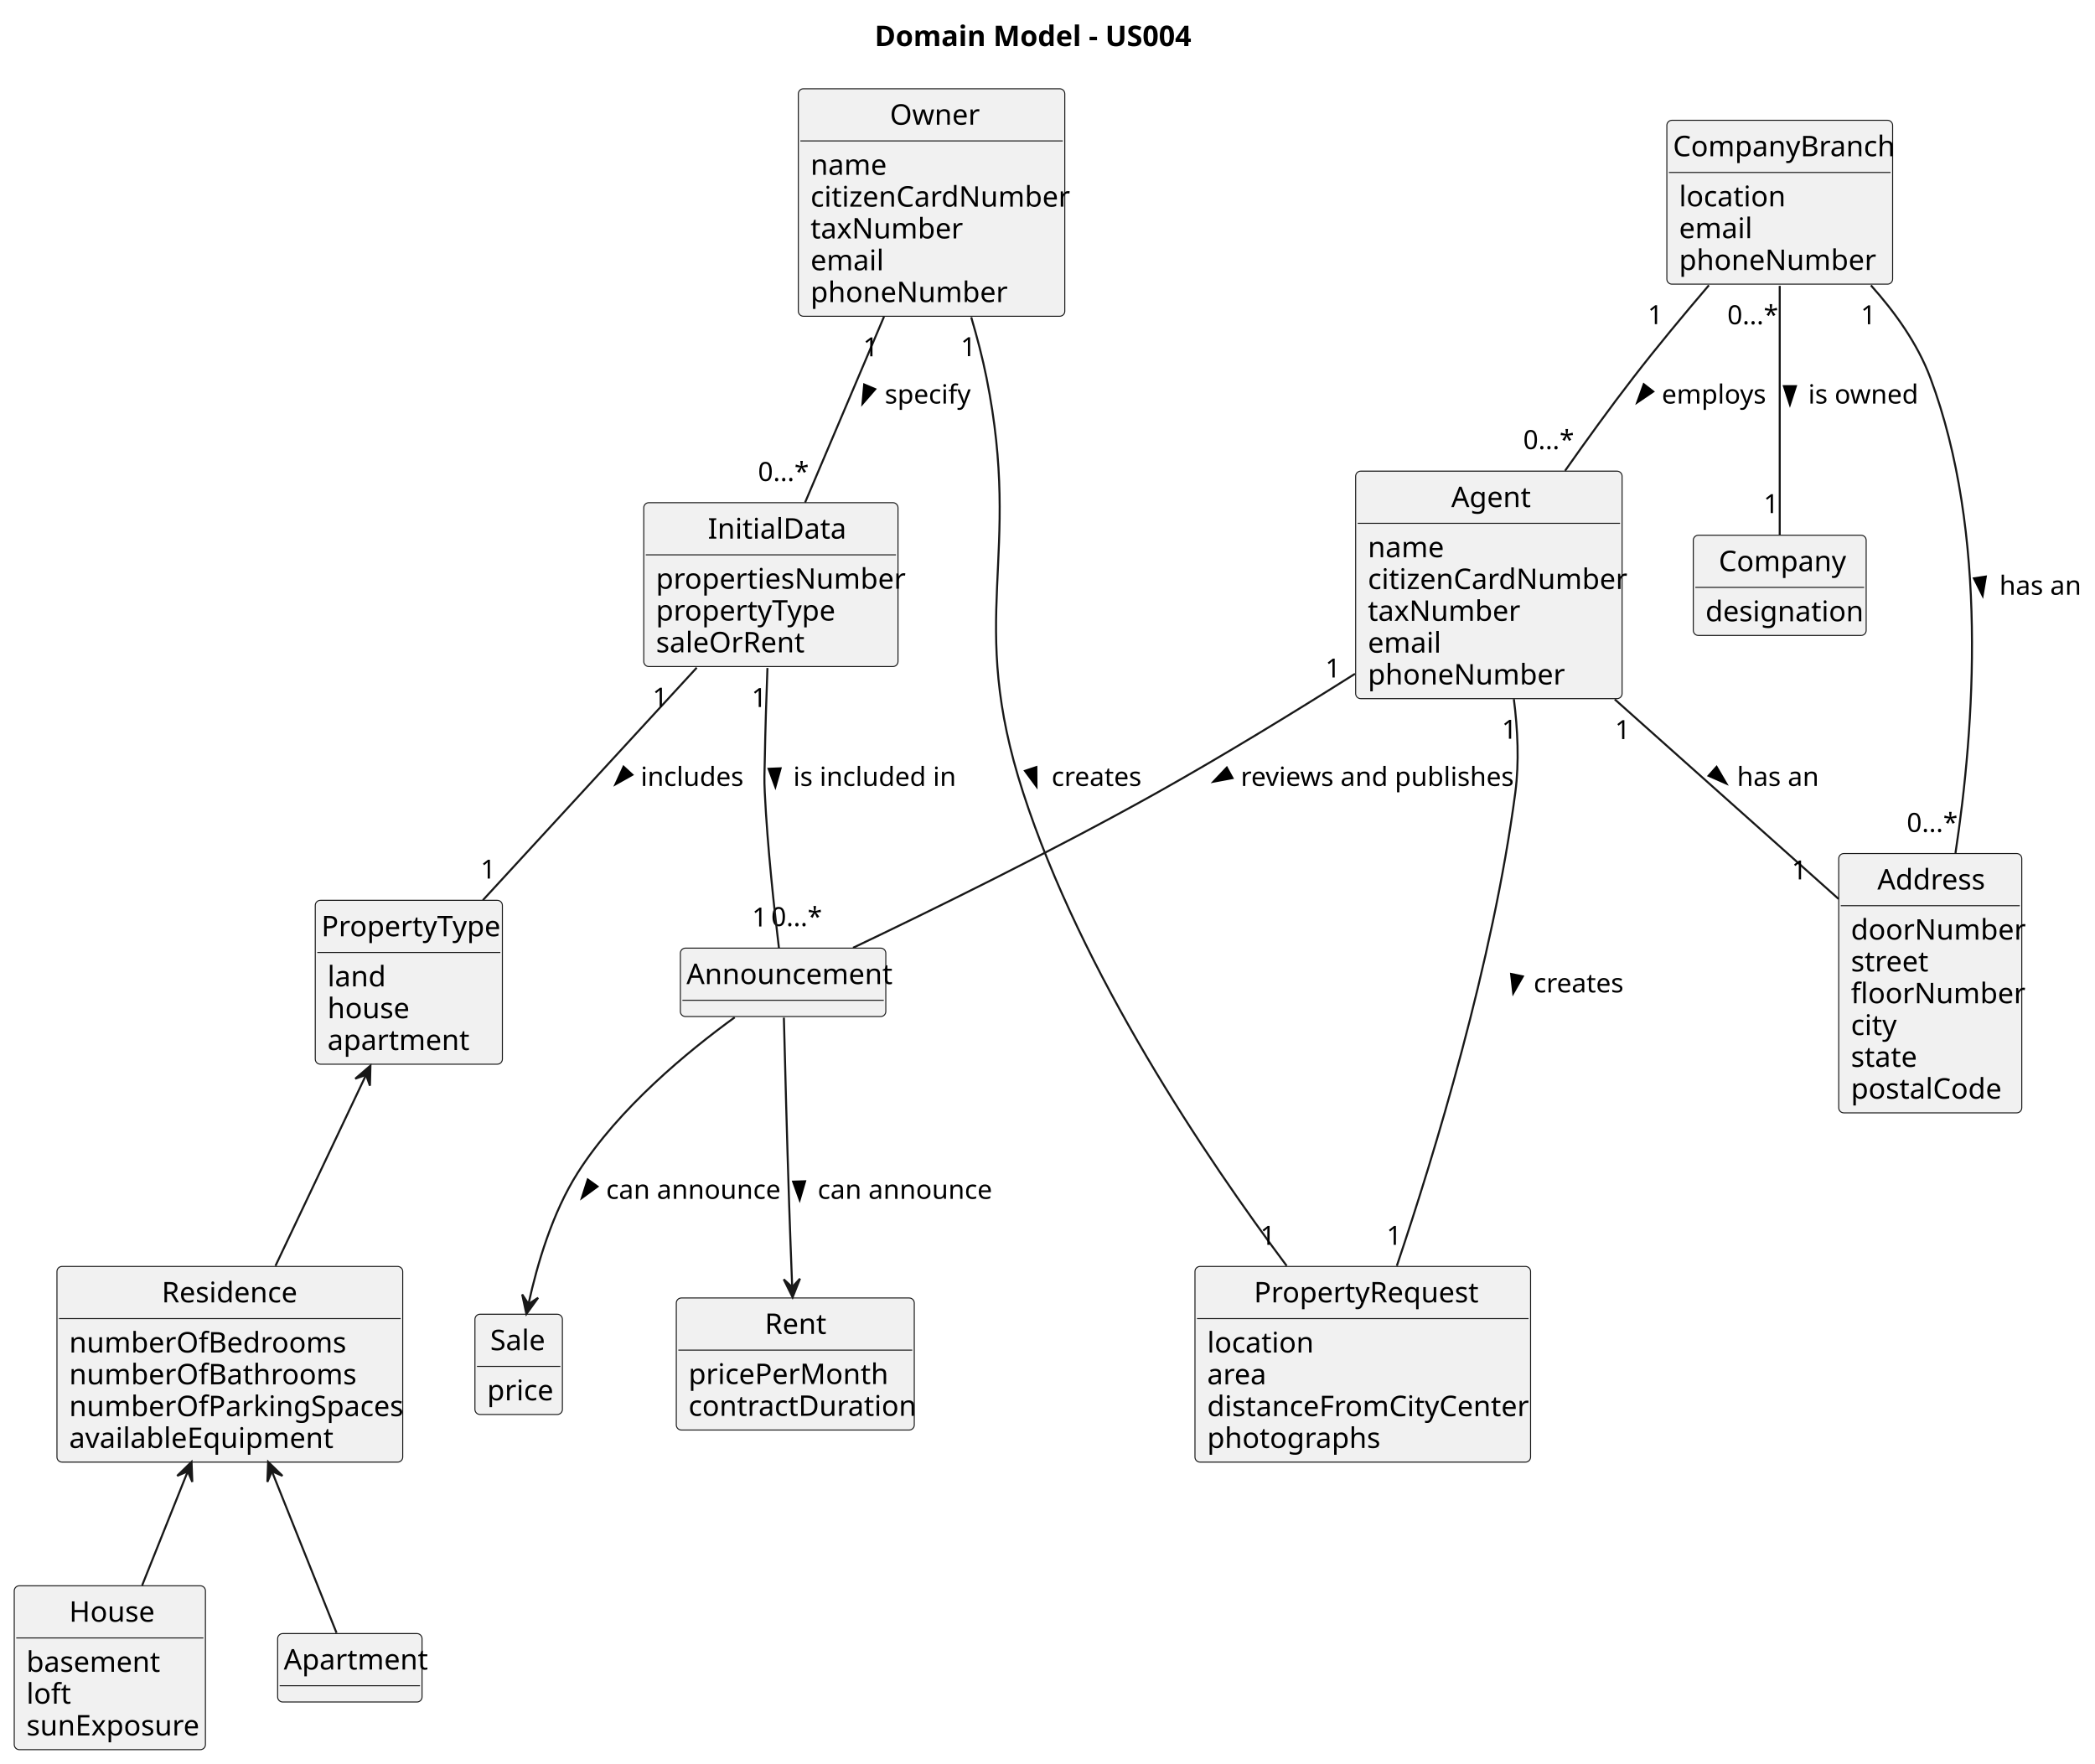
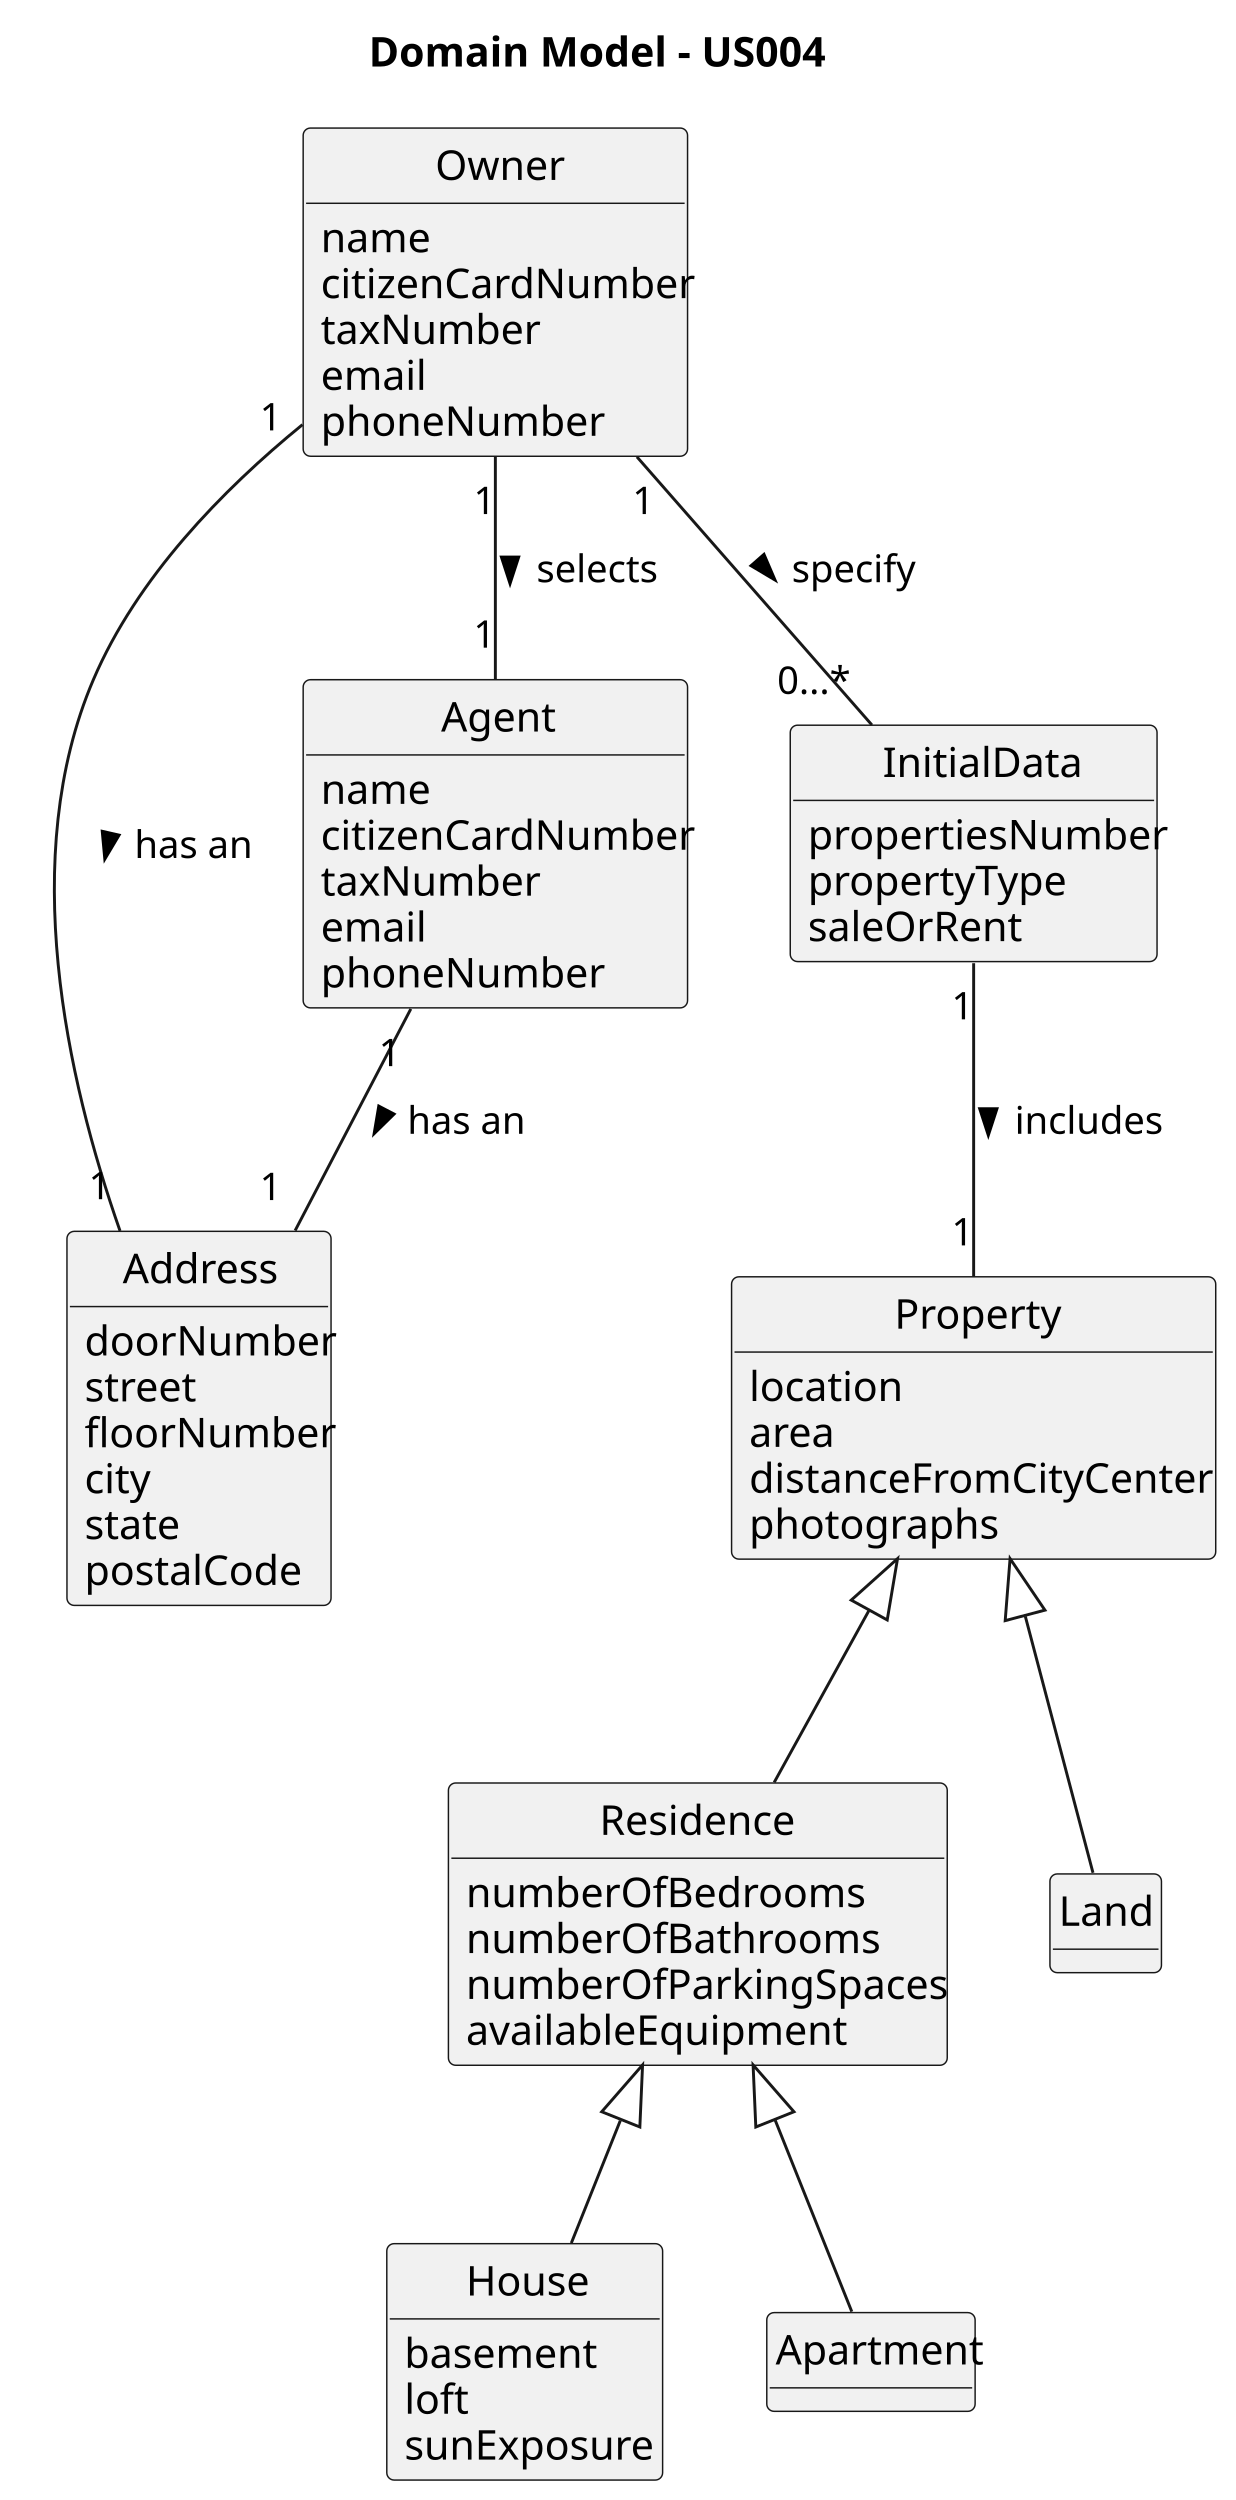
- <svg xmlns="http://www.w3.org/2000/svg" contentStyleType="text/css" height="867px" preserveAspectRatio="none" style="width:1030px;height:867px;background:#FFFFFF;" version="1.1" viewBox="0 0 1030 867" width="1030px" zoomAndPan="magnify">
+ <svg xmlns="http://www.w3.org/2000/svg" contentStyleType="text/css" height="852px" preserveAspectRatio="none" style="width:421px;height:852px;background:#FFFFFF;" version="1.1" viewBox="0 0 421 852" width="421px" zoomAndPan="magnify">
  <defs />
  <g>
-     <text fill="#000000" font-family="sans-serif" font-size="14" font-weight="bold" lengthAdjust="spacing" textLength="156" x="430" y="22.674">Domain Model - US004</text>
+     <text fill="#000000" font-family="sans-serif" font-size="14" font-weight="bold" lengthAdjust="spacing" textLength="156" x="125.66" y="22.674">Domain Model - US004</text>
    <g id="elem_Owner">
-       <rect codeLine="14" fill="#F1F1F1" height="111.844" id="Owner" rx="2.5" ry="2.5" style="stroke:#181818;stroke-width:0.5;" width="131" x="392.5" y="43.641" />
-       <text fill="#000000" font-family="sans-serif" font-size="14" lengthAdjust="spacing" textLength="41" x="437.5" y="61.315">Owner</text>
-       <line style="stroke:#181818;stroke-width:0.5;" x1="393.5" x2="522.5" y1="69.281" y2="69.281" />
-       <text fill="#000000" font-family="sans-serif" font-size="14" lengthAdjust="spacing" textLength="35" x="398.5" y="85.955">name</text>
-       <text fill="#000000" font-family="sans-serif" font-size="14" lengthAdjust="spacing" textLength="119" x="398.5" y="101.596">citizenCardNumber</text>
-       <text fill="#000000" font-family="sans-serif" font-size="14" lengthAdjust="spacing" textLength="67" x="398.5" y="117.236">taxNumber</text>
-       <text fill="#000000" font-family="sans-serif" font-size="14" lengthAdjust="spacing" textLength="33" x="398.5" y="132.877">email</text>
-       <text fill="#000000" font-family="sans-serif" font-size="14" lengthAdjust="spacing" textLength="89" x="398.5" y="148.518">phoneNumber</text>
+       <rect codeLine="14" fill="#F1F1F1" height="111.844" id="Owner" rx="2.5" ry="2.5" style="stroke:#181818;stroke-width:0.5;" width="131" x="103.32" y="43.641" />
+       <text fill="#000000" font-family="sans-serif" font-size="14" lengthAdjust="spacing" textLength="41" x="148.32" y="61.315">Owner</text>
+       <line style="stroke:#181818;stroke-width:0.5;" x1="104.32" x2="233.32" y1="69.281" y2="69.281" />
+       <text fill="#000000" font-family="sans-serif" font-size="14" lengthAdjust="spacing" textLength="35" x="109.32" y="85.955">name</text>
+       <text fill="#000000" font-family="sans-serif" font-size="14" lengthAdjust="spacing" textLength="119" x="109.32" y="101.596">citizenCardNumber</text>
+       <text fill="#000000" font-family="sans-serif" font-size="14" lengthAdjust="spacing" textLength="67" x="109.32" y="117.236">taxNumber</text>
+       <text fill="#000000" font-family="sans-serif" font-size="14" lengthAdjust="spacing" textLength="33" x="109.32" y="132.877">email</text>
+       <text fill="#000000" font-family="sans-serif" font-size="14" lengthAdjust="spacing" textLength="89" x="109.32" y="148.518">phoneNumber</text>
    </g>
    <g id="elem_Address">
-       <rect codeLine="22" fill="#F1F1F1" height="127.484" id="Address" rx="2.5" ry="2.5" style="stroke:#181818;stroke-width:0.5;" width="90" x="904" y="419.641" />
-       <text fill="#000000" font-family="sans-serif" font-size="14" lengthAdjust="spacing" textLength="52" x="923" y="437.315">Address</text>
-       <line style="stroke:#181818;stroke-width:0.5;" x1="905" x2="993" y1="445.281" y2="445.281" />
-       <text fill="#000000" font-family="sans-serif" font-size="14" lengthAdjust="spacing" textLength="78" x="910" y="461.955">doorNumber</text>
-       <text fill="#000000" font-family="sans-serif" font-size="14" lengthAdjust="spacing" textLength="36" x="910" y="477.596">street</text>
-       <text fill="#000000" font-family="sans-serif" font-size="14" lengthAdjust="spacing" textLength="77" x="910" y="493.236">floorNumber</text>
-       <text fill="#000000" font-family="sans-serif" font-size="14" lengthAdjust="spacing" textLength="21" x="910" y="508.877">city</text>
-       <text fill="#000000" font-family="sans-serif" font-size="14" lengthAdjust="spacing" textLength="31" x="910" y="524.518">state</text>
-       <text fill="#000000" font-family="sans-serif" font-size="14" lengthAdjust="spacing" textLength="72" x="910" y="540.158">postalCode</text>
-     </g>
-     <g id="elem_CompanyBranch">
-       <rect codeLine="31" fill="#F1F1F1" height="80.562" id="CompanyBranch" rx="2.5" ry="2.5" style="stroke:#181818;stroke-width:0.5;" width="111" x="819.5" y="59.141" />
-       <text fill="#000000" font-family="sans-serif" font-size="14" lengthAdjust="spacing" textLength="105" x="822.5" y="76.814">CompanyBranch</text>
-       <line style="stroke:#181818;stroke-width:0.5;" x1="820.5" x2="929.5" y1="84.781" y2="84.781" />
-       <text fill="#000000" font-family="sans-serif" font-size="14" lengthAdjust="spacing" textLength="49" x="825.5" y="101.455">location</text>
-       <text fill="#000000" font-family="sans-serif" font-size="14" lengthAdjust="spacing" textLength="33" x="825.5" y="117.096">email</text>
-       <text fill="#000000" font-family="sans-serif" font-size="14" lengthAdjust="spacing" textLength="89" x="825.5" y="132.736">phoneNumber</text>
-     </g>
-     <g id="elem_Company">
-       <rect codeLine="37" fill="#F1F1F1" height="49.281" id="Company" rx="2.5" ry="2.5" style="stroke:#181818;stroke-width:0.5;" width="85" x="832.5" y="263.141" />
-       <text fill="#000000" font-family="sans-serif" font-size="14" lengthAdjust="spacing" textLength="60" x="845" y="280.815">Company</text>
-       <line style="stroke:#181818;stroke-width:0.5;" x1="833.5" x2="916.5" y1="288.781" y2="288.781" />
-       <text fill="#000000" font-family="sans-serif" font-size="14" lengthAdjust="spacing" textLength="73" x="838.5" y="305.455">designation</text>
+       <rect codeLine="22" fill="#F1F1F1" height="127.484" id="Address" rx="2.5" ry="2.5" style="stroke:#181818;stroke-width:0.5;" width="90" x="22.82" y="419.641" />
+       <text fill="#000000" font-family="sans-serif" font-size="14" lengthAdjust="spacing" textLength="52" x="41.82" y="437.315">Address</text>
+       <line style="stroke:#181818;stroke-width:0.5;" x1="23.82" x2="111.82" y1="445.281" y2="445.281" />
+       <text fill="#000000" font-family="sans-serif" font-size="14" lengthAdjust="spacing" textLength="78" x="28.82" y="461.955">doorNumber</text>
+       <text fill="#000000" font-family="sans-serif" font-size="14" lengthAdjust="spacing" textLength="36" x="28.82" y="477.596">street</text>
+       <text fill="#000000" font-family="sans-serif" font-size="14" lengthAdjust="spacing" textLength="77" x="28.82" y="493.236">floorNumber</text>
+       <text fill="#000000" font-family="sans-serif" font-size="14" lengthAdjust="spacing" textLength="21" x="28.82" y="508.877">city</text>
+       <text fill="#000000" font-family="sans-serif" font-size="14" lengthAdjust="spacing" textLength="31" x="28.82" y="524.518">state</text>
+       <text fill="#000000" font-family="sans-serif" font-size="14" lengthAdjust="spacing" textLength="72" x="28.82" y="540.158">postalCode</text>
    </g>
    <g id="elem_Agent">
-       <rect codeLine="41" fill="#F1F1F1" height="111.844" id="Agent" rx="2.5" ry="2.5" style="stroke:#181818;stroke-width:0.5;" width="131" x="666.5" y="231.641" />
-       <text fill="#000000" font-family="sans-serif" font-size="14" lengthAdjust="spacing" textLength="37" x="713.5" y="249.315">Agent</text>
-       <line style="stroke:#181818;stroke-width:0.5;" x1="667.5" x2="796.5" y1="257.281" y2="257.281" />
-       <text fill="#000000" font-family="sans-serif" font-size="14" lengthAdjust="spacing" textLength="35" x="672.5" y="273.955">name</text>
-       <text fill="#000000" font-family="sans-serif" font-size="14" lengthAdjust="spacing" textLength="119" x="672.5" y="289.596">citizenCardNumber</text>
-       <text fill="#000000" font-family="sans-serif" font-size="14" lengthAdjust="spacing" textLength="67" x="672.5" y="305.236">taxNumber</text>
-       <text fill="#000000" font-family="sans-serif" font-size="14" lengthAdjust="spacing" textLength="33" x="672.5" y="320.877">email</text>
-       <text fill="#000000" font-family="sans-serif" font-size="14" lengthAdjust="spacing" textLength="89" x="672.5" y="336.518">phoneNumber</text>
+       <rect codeLine="31" fill="#F1F1F1" height="111.844" id="Agent" rx="2.5" ry="2.5" style="stroke:#181818;stroke-width:0.5;" width="131" x="103.32" y="231.641" />
+       <text fill="#000000" font-family="sans-serif" font-size="14" lengthAdjust="spacing" textLength="37" x="150.32" y="249.315">Agent</text>
+       <line style="stroke:#181818;stroke-width:0.5;" x1="104.32" x2="233.32" y1="257.281" y2="257.281" />
+       <text fill="#000000" font-family="sans-serif" font-size="14" lengthAdjust="spacing" textLength="35" x="109.32" y="273.955">name</text>
+       <text fill="#000000" font-family="sans-serif" font-size="14" lengthAdjust="spacing" textLength="119" x="109.32" y="289.596">citizenCardNumber</text>
+       <text fill="#000000" font-family="sans-serif" font-size="14" lengthAdjust="spacing" textLength="67" x="109.32" y="305.236">taxNumber</text>
+       <text fill="#000000" font-family="sans-serif" font-size="14" lengthAdjust="spacing" textLength="33" x="109.32" y="320.877">email</text>
+       <text fill="#000000" font-family="sans-serif" font-size="14" lengthAdjust="spacing" textLength="89" x="109.32" y="336.518">phoneNumber</text>
    </g>
    <g id="elem_InitialData">
-       <rect codeLine="49" fill="#F1F1F1" height="80.562" id="InitialData" rx="2.5" ry="2.5" style="stroke:#181818;stroke-width:0.5;" width="125" x="316.5" y="247.141" />
-       <text fill="#000000" font-family="sans-serif" font-size="14" lengthAdjust="spacing" textLength="62" x="348" y="264.815">InitialData</text>
-       <line style="stroke:#181818;stroke-width:0.5;" x1="317.5" x2="440.5" y1="272.781" y2="272.781" />
-       <text fill="#000000" font-family="sans-serif" font-size="14" lengthAdjust="spacing" textLength="113" x="322.5" y="289.455">propertiesNumber</text>
-       <text fill="#000000" font-family="sans-serif" font-size="14" lengthAdjust="spacing" textLength="85" x="322.5" y="305.096">propertyType</text>
-       <text fill="#000000" font-family="sans-serif" font-size="14" lengthAdjust="spacing" textLength="72" x="322.5" y="320.736">saleOrRent</text>
+       <rect codeLine="39" fill="#F1F1F1" height="80.562" id="InitialData" rx="2.5" ry="2.5" style="stroke:#181818;stroke-width:0.5;" width="125" x="269.32" y="247.141" />
+       <text fill="#000000" font-family="sans-serif" font-size="14" lengthAdjust="spacing" textLength="62" x="300.82" y="264.815">InitialData</text>
+       <line style="stroke:#181818;stroke-width:0.5;" x1="270.32" x2="393.32" y1="272.781" y2="272.781" />
+       <text fill="#000000" font-family="sans-serif" font-size="14" lengthAdjust="spacing" textLength="113" x="275.32" y="289.455">propertiesNumber</text>
+       <text fill="#000000" font-family="sans-serif" font-size="14" lengthAdjust="spacing" textLength="85" x="275.32" y="305.096">propertyType</text>
+       <text fill="#000000" font-family="sans-serif" font-size="14" lengthAdjust="spacing" textLength="72" x="275.32" y="320.736">saleOrRent</text>
    </g>
-     <g id="elem_PropertyType">
-       <rect codeLine="55" fill="#F1F1F1" height="80.562" id="PropertyType" rx="2.5" ry="2.5" style="stroke:#181818;stroke-width:0.5;" width="92" x="155" y="442.641" />
-       <text fill="#000000" font-family="sans-serif" font-size="14" lengthAdjust="spacing" textLength="86" x="158" y="460.315">PropertyType</text>
-       <line style="stroke:#181818;stroke-width:0.5;" x1="156" x2="246" y1="468.281" y2="468.281" />
-       <text fill="#000000" font-family="sans-serif" font-size="14" lengthAdjust="spacing" textLength="27" x="161" y="484.955">land</text>
-       <text fill="#000000" font-family="sans-serif" font-size="14" lengthAdjust="spacing" textLength="39" x="161" y="500.596">house</text>
-       <text fill="#000000" font-family="sans-serif" font-size="14" lengthAdjust="spacing" textLength="64" x="161" y="516.236">apartment</text>
-     </g>
-     <g id="elem_Rent">
-       <rect codeLine="61" fill="#F1F1F1" height="64.922" id="Rent" rx="2.5" ry="2.5" style="stroke:#181818;stroke-width:0.5;" width="117" x="332.5" y="638.141" />
-       <text fill="#000000" font-family="sans-serif" font-size="14" lengthAdjust="spacing" textLength="30" x="376" y="655.814">Rent</text>
-       <line style="stroke:#181818;stroke-width:0.5;" x1="333.5" x2="448.5" y1="663.781" y2="663.781" />
-       <text fill="#000000" font-family="sans-serif" font-size="14" lengthAdjust="spacing" textLength="92" x="338.5" y="680.455">pricePerMonth</text>
-       <text fill="#000000" font-family="sans-serif" font-size="14" lengthAdjust="spacing" textLength="105" x="338.5" y="696.096">contractDuration</text>
-     </g>
-     <g id="elem_Sale">
-       <rect codeLine="66" fill="#F1F1F1" height="49.281" id="Sale" rx="2.5" ry="2.5" style="stroke:#181818;stroke-width:0.5;" width="43" x="233.5" y="646.141" />
-       <text fill="#000000" font-family="sans-serif" font-size="14" lengthAdjust="spacing" textLength="28" x="241" y="663.814">Sale</text>
-       <line style="stroke:#181818;stroke-width:0.5;" x1="234.5" x2="275.5" y1="671.781" y2="671.781" />
-       <text fill="#000000" font-family="sans-serif" font-size="14" lengthAdjust="spacing" textLength="31" x="239.5" y="688.455">price</text>
-     </g>
-     <g id="elem_PropertyRequest">
-       <rect codeLine="70" fill="#F1F1F1" height="96.203" id="PropertyRequest" rx="2.5" ry="2.5" style="stroke:#181818;stroke-width:0.5;" width="165" x="587.5" y="622.641" />
-       <text fill="#000000" font-family="sans-serif" font-size="14" lengthAdjust="spacing" textLength="107" x="616.5" y="640.314">PropertyRequest</text>
-       <line style="stroke:#181818;stroke-width:0.5;" x1="588.5" x2="751.5" y1="648.281" y2="648.281" />
-       <text fill="#000000" font-family="sans-serif" font-size="14" lengthAdjust="spacing" textLength="49" x="593.5" y="664.955">location</text>
-       <text fill="#000000" font-family="sans-serif" font-size="14" lengthAdjust="spacing" textLength="29" x="593.5" y="680.596">area</text>
-       <text fill="#000000" font-family="sans-serif" font-size="14" lengthAdjust="spacing" textLength="153" x="593.5" y="696.236">distanceFromCityCenter</text>
-       <text fill="#000000" font-family="sans-serif" font-size="14" lengthAdjust="spacing" textLength="80" x="593.5" y="711.877">photographs</text>
+     <g id="elem_Property">
+       <rect codeLine="45" fill="#F1F1F1" height="96.203" id="Property" rx="2.5" ry="2.5" style="stroke:#181818;stroke-width:0.5;" width="165" x="249.32" y="435.141" />
+       <text fill="#000000" font-family="sans-serif" font-size="14" lengthAdjust="spacing" textLength="54" x="304.82" y="452.815">Property</text>
+       <line style="stroke:#181818;stroke-width:0.5;" x1="250.32" x2="413.32" y1="460.781" y2="460.781" />
+       <text fill="#000000" font-family="sans-serif" font-size="14" lengthAdjust="spacing" textLength="49" x="255.32" y="477.455">location</text>
+       <text fill="#000000" font-family="sans-serif" font-size="14" lengthAdjust="spacing" textLength="29" x="255.32" y="493.096">area</text>
+       <text fill="#000000" font-family="sans-serif" font-size="14" lengthAdjust="spacing" textLength="153" x="255.32" y="508.736">distanceFromCityCenter</text>
+       <text fill="#000000" font-family="sans-serif" font-size="14" lengthAdjust="spacing" textLength="80" x="255.32" y="524.377">photographs</text>
    </g>
    <g id="elem_Residence">
-       <rect codeLine="77" fill="#F1F1F1" height="96.203" id="Residence" rx="2.5" ry="2.5" style="stroke:#181818;stroke-width:0.5;" width="170" x="28" y="622.641" />
-       <text fill="#000000" font-family="sans-serif" font-size="14" lengthAdjust="spacing" textLength="67" x="79.5" y="640.314">Residence</text>
-       <line style="stroke:#181818;stroke-width:0.5;" x1="29" x2="197" y1="648.281" y2="648.281" />
-       <text fill="#000000" font-family="sans-serif" font-size="14" lengthAdjust="spacing" textLength="127" x="34" y="664.955">numberOfBedrooms</text>
-       <text fill="#000000" font-family="sans-serif" font-size="14" lengthAdjust="spacing" textLength="131" x="34" y="680.596">numberOfBathrooms</text>
-       <text fill="#000000" font-family="sans-serif" font-size="14" lengthAdjust="spacing" textLength="158" x="34" y="696.236">numberOfParkingSpaces</text>
-       <text fill="#000000" font-family="sans-serif" font-size="14" lengthAdjust="spacing" textLength="123" x="34" y="711.877">availableEquipment</text>
+       <rect codeLine="52" fill="#F1F1F1" height="96.203" id="Residence" rx="2.5" ry="2.5" style="stroke:#181818;stroke-width:0.5;" width="170" x="152.82" y="607.641" />
+       <text fill="#000000" font-family="sans-serif" font-size="14" lengthAdjust="spacing" textLength="67" x="204.32" y="625.314">Residence</text>
+       <line style="stroke:#181818;stroke-width:0.5;" x1="153.82" x2="321.82" y1="633.281" y2="633.281" />
+       <text fill="#000000" font-family="sans-serif" font-size="14" lengthAdjust="spacing" textLength="127" x="158.82" y="649.955">numberOfBedrooms</text>
+       <text fill="#000000" font-family="sans-serif" font-size="14" lengthAdjust="spacing" textLength="131" x="158.82" y="665.596">numberOfBathrooms</text>
+       <text fill="#000000" font-family="sans-serif" font-size="14" lengthAdjust="spacing" textLength="158" x="158.82" y="681.236">numberOfParkingSpaces</text>
+       <text fill="#000000" font-family="sans-serif" font-size="14" lengthAdjust="spacing" textLength="123" x="158.82" y="696.877">availableEquipment</text>
    </g>
    <g id="elem_House">
-       <rect codeLine="84" fill="#F1F1F1" height="80.562" id="House" rx="2.5" ry="2.5" style="stroke:#181818;stroke-width:0.5;" width="94" x="7" y="779.641" />
-       <text fill="#000000" font-family="sans-serif" font-size="14" lengthAdjust="spacing" textLength="40" x="34" y="797.314">House</text>
-       <line style="stroke:#181818;stroke-width:0.5;" x1="8" x2="100" y1="805.281" y2="805.281" />
-       <text fill="#000000" font-family="sans-serif" font-size="14" lengthAdjust="spacing" textLength="62" x="13" y="821.955">basement</text>
-       <text fill="#000000" font-family="sans-serif" font-size="14" lengthAdjust="spacing" textLength="19" x="13" y="837.596">loft</text>
-       <text fill="#000000" font-family="sans-serif" font-size="14" lengthAdjust="spacing" textLength="82" x="13" y="853.236">sunExposure</text>
+       <rect codeLine="59" fill="#F1F1F1" height="80.562" id="House" rx="2.5" ry="2.5" style="stroke:#181818;stroke-width:0.5;" width="94" x="131.82" y="764.641" />
+       <text fill="#000000" font-family="sans-serif" font-size="14" lengthAdjust="spacing" textLength="40" x="158.82" y="782.314">House</text>
+       <line style="stroke:#181818;stroke-width:0.5;" x1="132.82" x2="224.82" y1="790.281" y2="790.281" />
+       <text fill="#000000" font-family="sans-serif" font-size="14" lengthAdjust="spacing" textLength="62" x="137.82" y="806.955">basement</text>
+       <text fill="#000000" font-family="sans-serif" font-size="14" lengthAdjust="spacing" textLength="19" x="137.82" y="822.596">loft</text>
+       <text fill="#000000" font-family="sans-serif" font-size="14" lengthAdjust="spacing" textLength="82" x="137.82" y="838.236">sunExposure</text>
    </g>
    <g id="elem_Apartment">
-       <rect codeLine="90" fill="#F1F1F1" height="33.641" id="Apartment" rx="2.5" ry="2.5" style="stroke:#181818;stroke-width:0.5;" width="71" x="136.5" y="803.141" />
-       <text fill="#000000" font-family="sans-serif" font-size="14" lengthAdjust="spacing" textLength="65" x="139.5" y="820.814">Apartment</text>
-       <line style="stroke:#181818;stroke-width:0.5;" x1="137.5" x2="206.5" y1="828.781" y2="828.781" />
+       <rect codeLine="65" fill="#F1F1F1" height="33.641" id="Apartment" rx="2.5" ry="2.5" style="stroke:#181818;stroke-width:0.5;" width="71" x="261.32" y="788.141" />
+       <text fill="#000000" font-family="sans-serif" font-size="14" lengthAdjust="spacing" textLength="65" x="264.32" y="805.814">Apartment</text>
+       <line style="stroke:#181818;stroke-width:0.5;" x1="262.32" x2="331.32" y1="813.781" y2="813.781" />
    </g>
-     <g id="elem_Announcement">
-       <rect codeLine="93" fill="#F1F1F1" height="33.641" id="Announcement" rx="2.5" ry="2.5" style="stroke:#181818;stroke-width:0.5;" width="101" x="334.5" y="466.141" />
-       <text fill="#000000" font-family="sans-serif" font-size="14" lengthAdjust="spacing" textLength="95" x="337.5" y="483.815">Announcement</text>
-       <line style="stroke:#181818;stroke-width:0.5;" x1="335.5" x2="434.5" y1="491.781" y2="491.781" />
-     </g>
-     <g id="link_CompanyBranch_Company">
-       <path codeLine="96" d="M875,140.541 C875,177.801 875,232.141 875,262.971 " fill="none" id="CompanyBranch-Company" style="stroke:#181818;stroke-width:1.0;" />
-       <polygon fill="#000000" points="880,198.902,882.939,189.857,877.061,189.857,880,198.902" style="stroke:#000000;stroke-width:1.0;" />
-       <text fill="#000000" font-family="sans-serif" font-size="13" lengthAdjust="spacing" textLength="51" x="889" y="198.409">is owned</text>
-       <text fill="#000000" font-family="sans-serif" font-size="13" lengthAdjust="spacing" textLength="24" x="849.237" y="159.415">0...*</text>
-       <text fill="#000000" font-family="sans-serif" font-size="13" lengthAdjust="spacing" textLength="7" x="867.059" y="252.26">1</text>
-     </g>
-     <g id="link_CompanyBranch_Agent">
-       <path codeLine="97" d="M840.18,140.241 C828.12,154.341 814.7,170.491 803,185.641 C791.73,200.231 780.02,216.411 769.44,231.471 " fill="none" id="CompanyBranch-Agent" style="stroke:#181818;stroke-width:1.0;" />
-       <polygon fill="#000000" points="804.936,197.854,812.801,192.507,808.156,188.905,804.936,197.854" style="stroke:#000000;stroke-width:1.0;" />
-       <text fill="#000000" font-family="sans-serif" font-size="13" lengthAdjust="spacing" textLength="49" x="817" y="198.409">employs</text>
-       <text fill="#000000" font-family="sans-serif" font-size="13" lengthAdjust="spacing" textLength="7" x="810.087" y="159.371">1</text>
-       <text fill="#000000" font-family="sans-serif" font-size="13" lengthAdjust="spacing" textLength="24" x="748.859" y="220.796">0...*</text>
-     </g>
-     <g id="link_CompanyBranch_Address">
-       <path codeLine="98" d="M919.82,140.271 C931.6,153.401 942.76,168.971 949,185.641 C977.65,262.171 970.76,357.801 961.4,419.421 " fill="none" id="CompanyBranch-Address" style="stroke:#181818;stroke-width:1.0;" />
-       <polygon fill="#000000" points="974.737,292.848,976.311,283.468,970.497,284.334,974.737,292.848" style="stroke:#000000;stroke-width:1.0;" />
-       <text fill="#000000" font-family="sans-serif" font-size="13" lengthAdjust="spacing" textLength="39" x="983" y="292.409">has an</text>
-       <text fill="#000000" font-family="sans-serif" font-size="13" lengthAdjust="spacing" textLength="7" x="914.841" y="159.406">1</text>
-       <text fill="#000000" font-family="sans-serif" font-size="13" lengthAdjust="spacing" textLength="24" x="937.446" y="409.014">0...*</text>
-     </g>
-     <g id="link_Agent_Announcement">
-       <path codeLine="100" d="M666.18,331.271 C636.8,349.821 601.54,371.431 569,389.641 C517.83,418.281 456.71,448.191 419.39,465.981 " fill="none" id="Agent-Announcement" style="stroke:#181818;stroke-width:1.0;" />
-       <polygon fill="#000000" points="596.611,384.298,605.959,382.544,603.143,377.385,596.611,384.298" style="stroke:#000000;stroke-width:1.0;" />
-       <text fill="#000000" font-family="sans-serif" font-size="13" lengthAdjust="spacing" textLength="126" x="610" y="386.409">reviews and publishes</text>
-       <text fill="#000000" font-family="sans-serif" font-size="13" lengthAdjust="spacing" textLength="7" x="651.598" y="333.083">1</text>
-       <text fill="#000000" font-family="sans-serif" font-size="13" lengthAdjust="spacing" textLength="24" x="379.141" y="455.299">0...*</text>
+     <g id="elem_Land">
+       <rect codeLine="67" fill="#F1F1F1" height="33.641" id="Land" rx="2.5" ry="2.5" style="stroke:#181818;stroke-width:0.5;" width="38" x="357.82" y="638.641" />
+       <text fill="#000000" font-family="sans-serif" font-size="14" lengthAdjust="spacing" textLength="32" x="360.82" y="656.314">Land</text>
+       <line style="stroke:#181818;stroke-width:0.5;" x1="358.82" x2="394.82" y1="664.281" y2="664.281" />
    </g>
    <g id="link_Agent_Address">
-       <path codeLine="101" d="M793.89,343.831 C828.97,375.111 872.07,413.541 903.93,441.951 " fill="none" id="Agent-Address" style="stroke:#181818;stroke-width:1.0;" />
-       <polygon fill="#000000" points="848.732,385.23,843.937,377.017,840.025,381.404,848.732,385.23" style="stroke:#000000;stroke-width:1.0;" />
-       <text fill="#000000" font-family="sans-serif" font-size="13" lengthAdjust="spacing" textLength="39" x="854" y="386.409">has an</text>
-       <text fill="#000000" font-family="sans-serif" font-size="13" lengthAdjust="spacing" textLength="7" x="794.006" y="363.342">1</text>
-       <text fill="#000000" font-family="sans-serif" font-size="13" lengthAdjust="spacing" textLength="7" x="880.88" y="432.343">1</text>
-     </g>
-     <g id="link_Agent_PropertyRequest">
-       <path codeLine="102" d="M744.28,343.691 C746.19,358.601 746.96,374.741 745,389.641 C734,473.211 705.29,567.291 686.75,622.351 " fill="none" id="Agent-PropertyRequest" style="stroke:#181818;stroke-width:1.0;" />
-       <polygon fill="#000000" points="743.989,488.299,748.696,480.035,742.94,478.847,743.989,488.299" style="stroke:#000000;stroke-width:1.0;" />
-       <text fill="#000000" font-family="sans-serif" font-size="13" lengthAdjust="spacing" textLength="43" x="754" y="487.909">creates</text>
-       <text fill="#000000" font-family="sans-serif" font-size="13" lengthAdjust="spacing" textLength="7" x="738.35" y="363.185">1</text>
-       <text fill="#000000" font-family="sans-serif" font-size="13" lengthAdjust="spacing" textLength="7" x="681.696" y="612.022">1</text>
+       <path codeLine="71" d="M140.01,343.831 C127.71,367.401 113.29,395.031 100.58,419.381 " fill="none" id="Agent-Address" style="stroke:#181818;stroke-width:1.0;" />
+       <polygon fill="#000000" points="127.507,386.335,134.297,379.676,129.086,376.957,127.507,386.335" style="stroke:#000000;stroke-width:1.0;" />
+       <text fill="#000000" font-family="sans-serif" font-size="13" lengthAdjust="spacing" textLength="39" x="138.82" y="386.409">has an</text>
+       <text fill="#000000" font-family="sans-serif" font-size="13" lengthAdjust="spacing" textLength="7" x="129.072" y="363.342">1</text>
+       <text fill="#000000" font-family="sans-serif" font-size="13" lengthAdjust="spacing" textLength="7" x="88.501" y="408.97">1</text>
    </g>
    <g id="link_Owner_InitialData">
-       <path codeLine="104" d="M434.62,155.691 C422.15,185.041 407.1,220.481 395.8,247.091 " fill="none" id="Owner-InitialData" style="stroke:#181818;stroke-width:1.0;" />
-       <polygon fill="#000000" points="424.045,198.505,430.286,191.328,424.876,189.03,424.045,198.505" style="stroke:#000000;stroke-width:1.0;" />
-       <text fill="#000000" font-family="sans-serif" font-size="13" lengthAdjust="spacing" textLength="41" x="435" y="198.409">specify</text>
-       <text fill="#000000" font-family="sans-serif" font-size="13" lengthAdjust="spacing" textLength="7" x="424.344" y="175.185">1</text>
-       <text fill="#000000" font-family="sans-serif" font-size="13" lengthAdjust="spacing" textLength="24" x="372.655" y="236.475">0...*</text>
+       <path codeLine="73" d="M217.06,155.691 C242.78,185.041 273.84,220.481 297.16,247.091 " fill="none" id="Owner-InitialData" style="stroke:#181818;stroke-width:1.0;" />
+       <polygon fill="#000000" points="264.115,197.663,260.364,188.923,255.944,192.797,264.115,197.663" style="stroke:#000000;stroke-width:1.0;" />
+       <text fill="#000000" font-family="sans-serif" font-size="13" lengthAdjust="spacing" textLength="41" x="269.82" y="198.409">specify</text>
+       <text fill="#000000" font-family="sans-serif" font-size="13" lengthAdjust="spacing" textLength="7" x="215.513" y="175.185">1</text>
+       <text fill="#000000" font-family="sans-serif" font-size="13" lengthAdjust="spacing" textLength="24" x="264.849" y="236.475">0...*</text>
    </g>
-     <g id="link_Owner_PropertyRequest">
-       <path codeLine="105" d="M477.5,155.961 C480.39,165.751 483.05,175.921 485,185.641 C502.89,274.881 474.98,303.041 503,389.641 C531.75,478.501 592.81,569.131 632.59,622.341 " fill="none" id="Owner-PropertyRequest" style="stroke:#181818;stroke-width:1.0;" />
-       <polygon fill="#000000" points="509.578,386.647,509.512,377.137,503.935,378.991,509.578,386.647" style="stroke:#000000;stroke-width:1.0;" />
-       <text fill="#000000" font-family="sans-serif" font-size="13" lengthAdjust="spacing" textLength="43" x="517" y="386.409">creates</text>
-       <text fill="#000000" font-family="sans-serif" font-size="13" lengthAdjust="spacing" textLength="7" x="472.35" y="175.09">1</text>
-       <text fill="#000000" font-family="sans-serif" font-size="13" lengthAdjust="spacing" textLength="7" x="619.581" y="612.01">1</text>
+     <g id="link_Owner_Agent">
+       <path codeLine="74" d="M168.82,155.691 C168.82,179.581 168.82,207.501 168.82,231.411 " fill="none" id="Owner-Agent" style="stroke:#181818;stroke-width:1.0;" />
+       <polygon fill="#000000" points="173.82,198.902,176.759,189.857,170.881,189.857,173.82,198.902" style="stroke:#000000;stroke-width:1.0;" />
+       <text fill="#000000" font-family="sans-serif" font-size="13" lengthAdjust="spacing" textLength="42" x="182.82" y="198.409">selects</text>
+       <text fill="#000000" font-family="sans-serif" font-size="13" lengthAdjust="spacing" textLength="7" x="161.393" y="175.185">1</text>
+       <text fill="#000000" font-family="sans-serif" font-size="13" lengthAdjust="spacing" textLength="7" x="161.35" y="220.728">1</text>
    </g>
-     <g id="link_InitialData_PropertyType">
-       <path codeLine="107" d="M342.55,328.261 C311.83,361.661 268.1,409.191 237.4,442.571 " fill="none" id="InitialData-PropertyType" style="stroke:#181818;stroke-width:1.0;" />
-       <polygon fill="#000000" points="302.615,385.582,310.901,380.915,306.575,376.936,302.615,385.582" style="stroke:#000000;stroke-width:1.0;" />
-       <text fill="#000000" font-family="sans-serif" font-size="13" lengthAdjust="spacing" textLength="48" x="315" y="386.409">includes</text>
-       <text fill="#000000" font-family="sans-serif" font-size="13" lengthAdjust="spacing" textLength="7" x="320.82" y="347.395">1</text>
-       <text fill="#000000" font-family="sans-serif" font-size="13" lengthAdjust="spacing" textLength="7" x="236.26" y="431.951">1</text>
+     <g id="link_Owner_Address">
+       <path codeLine="75" d="M103.09,144.711 C75.6,167.131 46.63,196.991 31.82,231.641 C6,292.041 22.62,367.321 40.91,419.511 " fill="none" id="Owner-Address" style="stroke:#181818;stroke-width:1.0;" />
+       <polygon fill="#000000" points="35.717,292.779,40.579,284.606,34.846,283.308,35.717,292.779" style="stroke:#000000;stroke-width:1.0;" />
+       <text fill="#000000" font-family="sans-serif" font-size="13" lengthAdjust="spacing" textLength="39" x="45.82" y="292.409">has an</text>
+       <text fill="#000000" font-family="sans-serif" font-size="13" lengthAdjust="spacing" textLength="7" x="88.518" y="146.68">1</text>
+       <text fill="#000000" font-family="sans-serif" font-size="13" lengthAdjust="spacing" textLength="7" x="30.204" y="408.673">1</text>
    </g>
-     <g id="link_InitialData_Announcement">
-       <path codeLine="108" d="M377.31,328.421 C376.78,342.681 376.26,358.881 376,373.641 C375.87,380.751 375.66,382.541 376,389.641 C377.31,416.551 380.74,447.721 382.97,466.131 " fill="none" id="InitialData-Announcement" style="stroke:#181818;stroke-width:1.0;" />
-       <polygon fill="#000000" points="381.205,386.898,383.77,377.74,377.897,377.981,381.205,386.898" style="stroke:#000000;stroke-width:1.0;" />
-       <text fill="#000000" font-family="sans-serif" font-size="13" lengthAdjust="spacing" textLength="76" x="390" y="386.409">is included in</text>
-       <text fill="#000000" font-family="sans-serif" font-size="13" lengthAdjust="spacing" textLength="7" x="369.515" y="347.579">1</text>
-       <text fill="#000000" font-family="sans-serif" font-size="13" lengthAdjust="spacing" textLength="7" x="369.725" y="455.503">1</text>
+     <g id="link_InitialData_Property">
+       <path codeLine="77" d="M331.82,328.261 C331.82,359.221 331.82,402.341 331.82,435.061 " fill="none" id="InitialData-Property" style="stroke:#181818;stroke-width:1.0;" />
+       <polygon fill="#000000" points="336.82,386.902,339.759,377.857,333.881,377.857,336.82,386.902" style="stroke:#000000;stroke-width:1.0;" />
+       <text fill="#000000" font-family="sans-serif" font-size="13" lengthAdjust="spacing" textLength="48" x="345.82" y="386.409">includes</text>
+       <text fill="#000000" font-family="sans-serif" font-size="13" lengthAdjust="spacing" textLength="7" x="324.284" y="347.395">1</text>
+       <text fill="#000000" font-family="sans-serif" font-size="13" lengthAdjust="spacing" textLength="7" x="324.284" y="424.42">1</text>
    </g>
-     <g id="link_PropertyType_Residence">
-       <path codeLine="110" d="M179.83,528.761 C166.42,557.041 149.08,593.581 135.43,622.361 " fill="none" id="PropertyType-backto-Residence" style="stroke:#181818;stroke-width:1.0;" />
-       <polygon fill="#181818" points="182.12,523.931,174.647,530.346,179.976,528.448,181.874,533.776,182.12,523.931" style="stroke:#181818;stroke-width:1.0;" />
+     <g id="link_Property_Residence">
+       <path codeLine="79" d="M296.13,548.881 C285.39,568.351 273.82,589.351 263.83,607.461 " fill="none" id="Property-backto-Residence" style="stroke:#181818;stroke-width:1.0;" />
+       <polygon fill="none" points="290.1,545.321,305.88,531.181,302.36,552.081,290.1,545.321" style="stroke:#181818;stroke-width:1.0;" />
+     </g>
+     <g id="link_Property_Land">
+       <path codeLine="80" d="M349.43,550.861 C357.82,582.671 367.18,618.101 372.49,638.251 " fill="none" id="Property-backto-Land" style="stroke:#181818;stroke-width:1.0;" />
+       <polygon fill="none" points="342.57,552.311,344.23,531.181,356.11,548.731,342.57,552.311" style="stroke:#181818;stroke-width:1.0;" />
    </g>
    <g id="link_Residence_House">
-       <path codeLine="112" d="M92.13,723.821 C84.81,742.111 76.72,762.341 69.88,779.441 " fill="none" id="Residence-backto-House" style="stroke:#181818;stroke-width:1.0;" />
-       <polygon fill="#181818" points="94.17,718.721,87.114,725.591,92.313,723.363,94.541,728.562,94.17,718.721" style="stroke:#181818;stroke-width:1.0;" />
+       <path codeLine="82" d="M211.4,722.701 C205.7,736.941 199.85,751.571 194.7,764.441 " fill="none" id="Residence-backto-House" style="stroke:#181818;stroke-width:1.0;" />
+       <polygon fill="none" points="205.06,719.691,218.99,703.721,218.06,724.881,205.06,719.691" style="stroke:#181818;stroke-width:1.0;" />
    </g>
    <g id="link_Residence_Apartment">
-       <path codeLine="113" d="M133.74,723.501 C144.88,751.351 157.85,783.771 165.47,802.811 " fill="none" id="Residence-backto-Apartment" style="stroke:#181818;stroke-width:1.0;" />
-       <polygon fill="#181818" points="131.83,718.721,131.459,728.562,133.687,723.363,138.886,725.591,131.83,718.721" style="stroke:#181818;stroke-width:1.0;" />
-     </g>
-     <g id="link_Announcement_Sale">
-       <path codeLine="115" d="M361.22,500.171 C338.32,516.771 304.27,544.731 284,576.641 C271.57,596.221 264.14,621.501 259.91,640.761 " fill="none" id="Announcement-to-Sale" style="stroke:#181818;stroke-width:1.0;" />
-       <polygon fill="#181818" points="258.8,646.031,264.564,638.044,259.827,641.137,256.734,636.401,258.8,646.031" style="stroke:#181818;stroke-width:1.0;" />
-       <polygon fill="#000000" points="286.077,588.959,293.749,583.339,288.981,579.902,286.077,588.959" style="stroke:#000000;stroke-width:1.0;" />
-       <text fill="#000000" font-family="sans-serif" font-size="13" lengthAdjust="spacing" textLength="81" x="298" y="589.409">can announce</text>
-     </g>
-     <g id="link_Announcement_Rent">
-       <path codeLine="116" d="M385.39,500.321 C385.91,521.521 386.91,559.871 388,592.641 C388.43,605.631 388.97,619.841 389.47,632.491 " fill="none" id="Announcement-to-Rent" style="stroke:#181818;stroke-width:1.0;" />
-       <polygon fill="#181818" points="389.68,637.801,393.317,628.648,389.48,632.805,385.324,628.968,389.68,637.801" style="stroke:#181818;stroke-width:1.0;" />
-       <polygon fill="#000000" points="393.154,589.9,395.813,580.769,389.938,580.95,393.154,589.9" style="stroke:#000000;stroke-width:1.0;" />
-       <text fill="#000000" font-family="sans-serif" font-size="13" lengthAdjust="spacing" textLength="81" x="402" y="589.409">can announce</text>
+       <path codeLine="83" d="M264.2,722.601 C273.84,746.701 283.93,771.921 290.29,787.811 " fill="none" id="Residence-backto-Apartment" style="stroke:#181818;stroke-width:1.0;" />
+       <polygon fill="none" points="257.58,724.881,256.65,703.721,270.58,719.691,257.58,724.881" style="stroke:#181818;stroke-width:1.0;" />
    </g>
  </g>
</svg>
